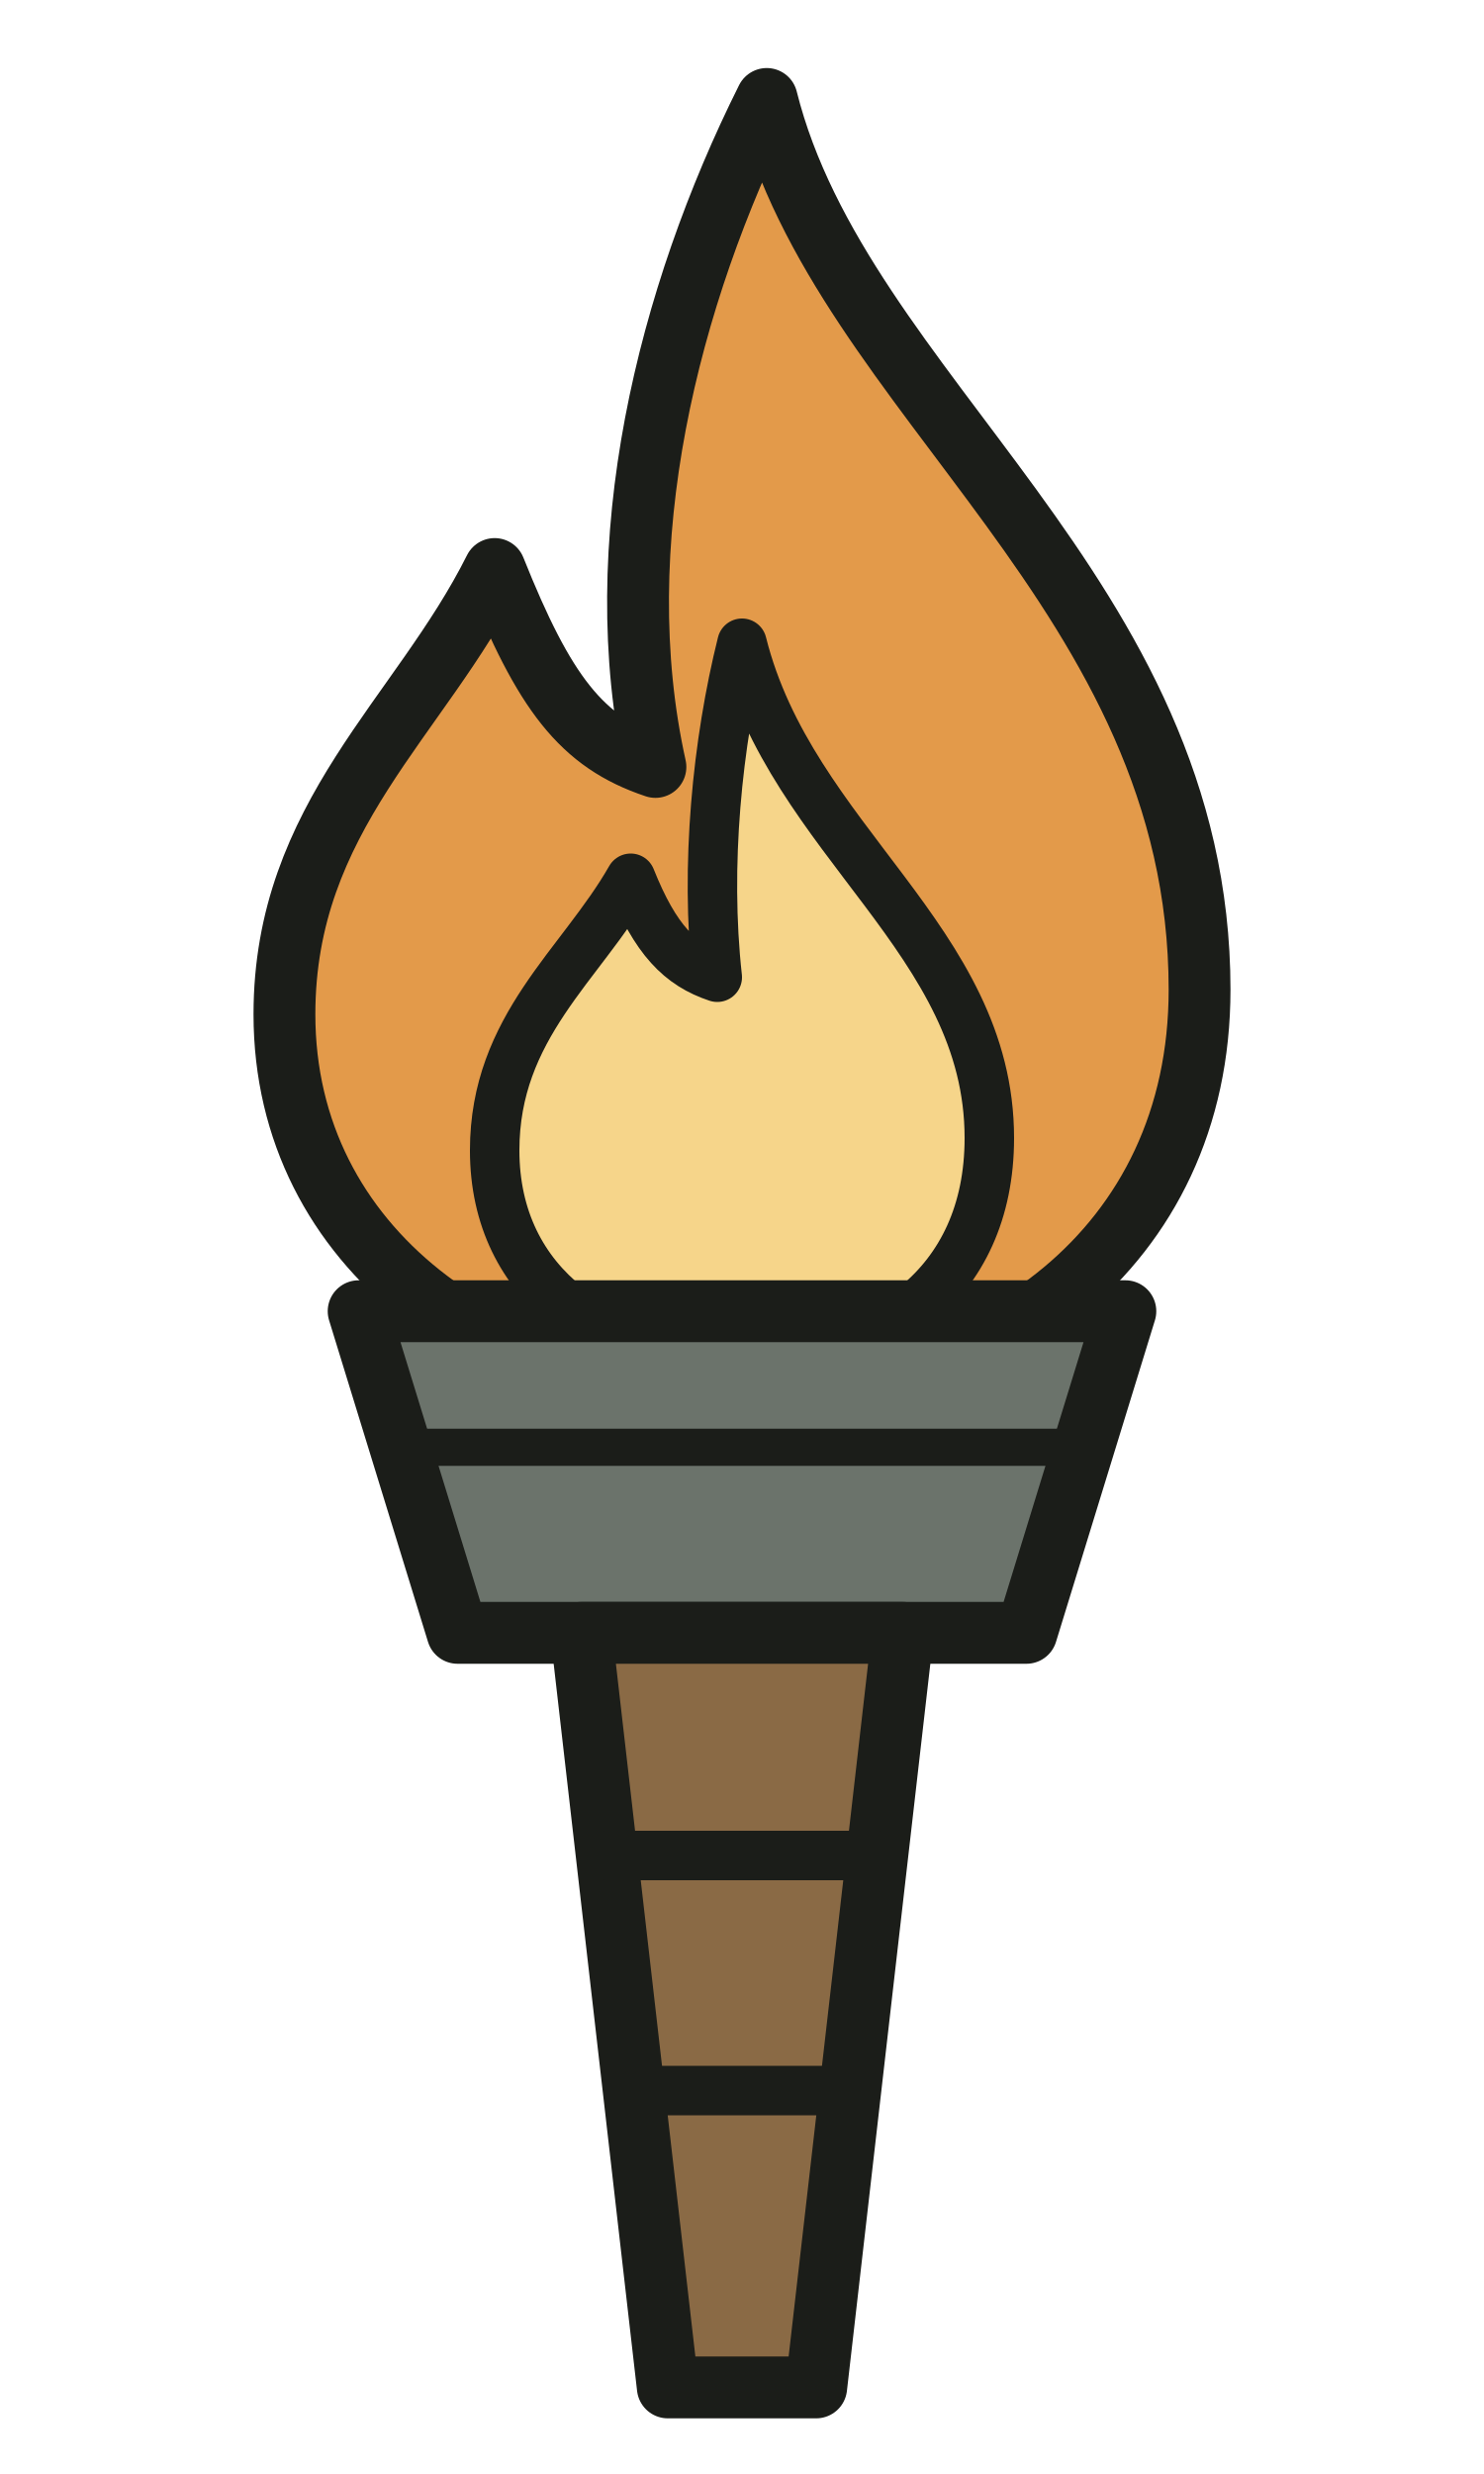
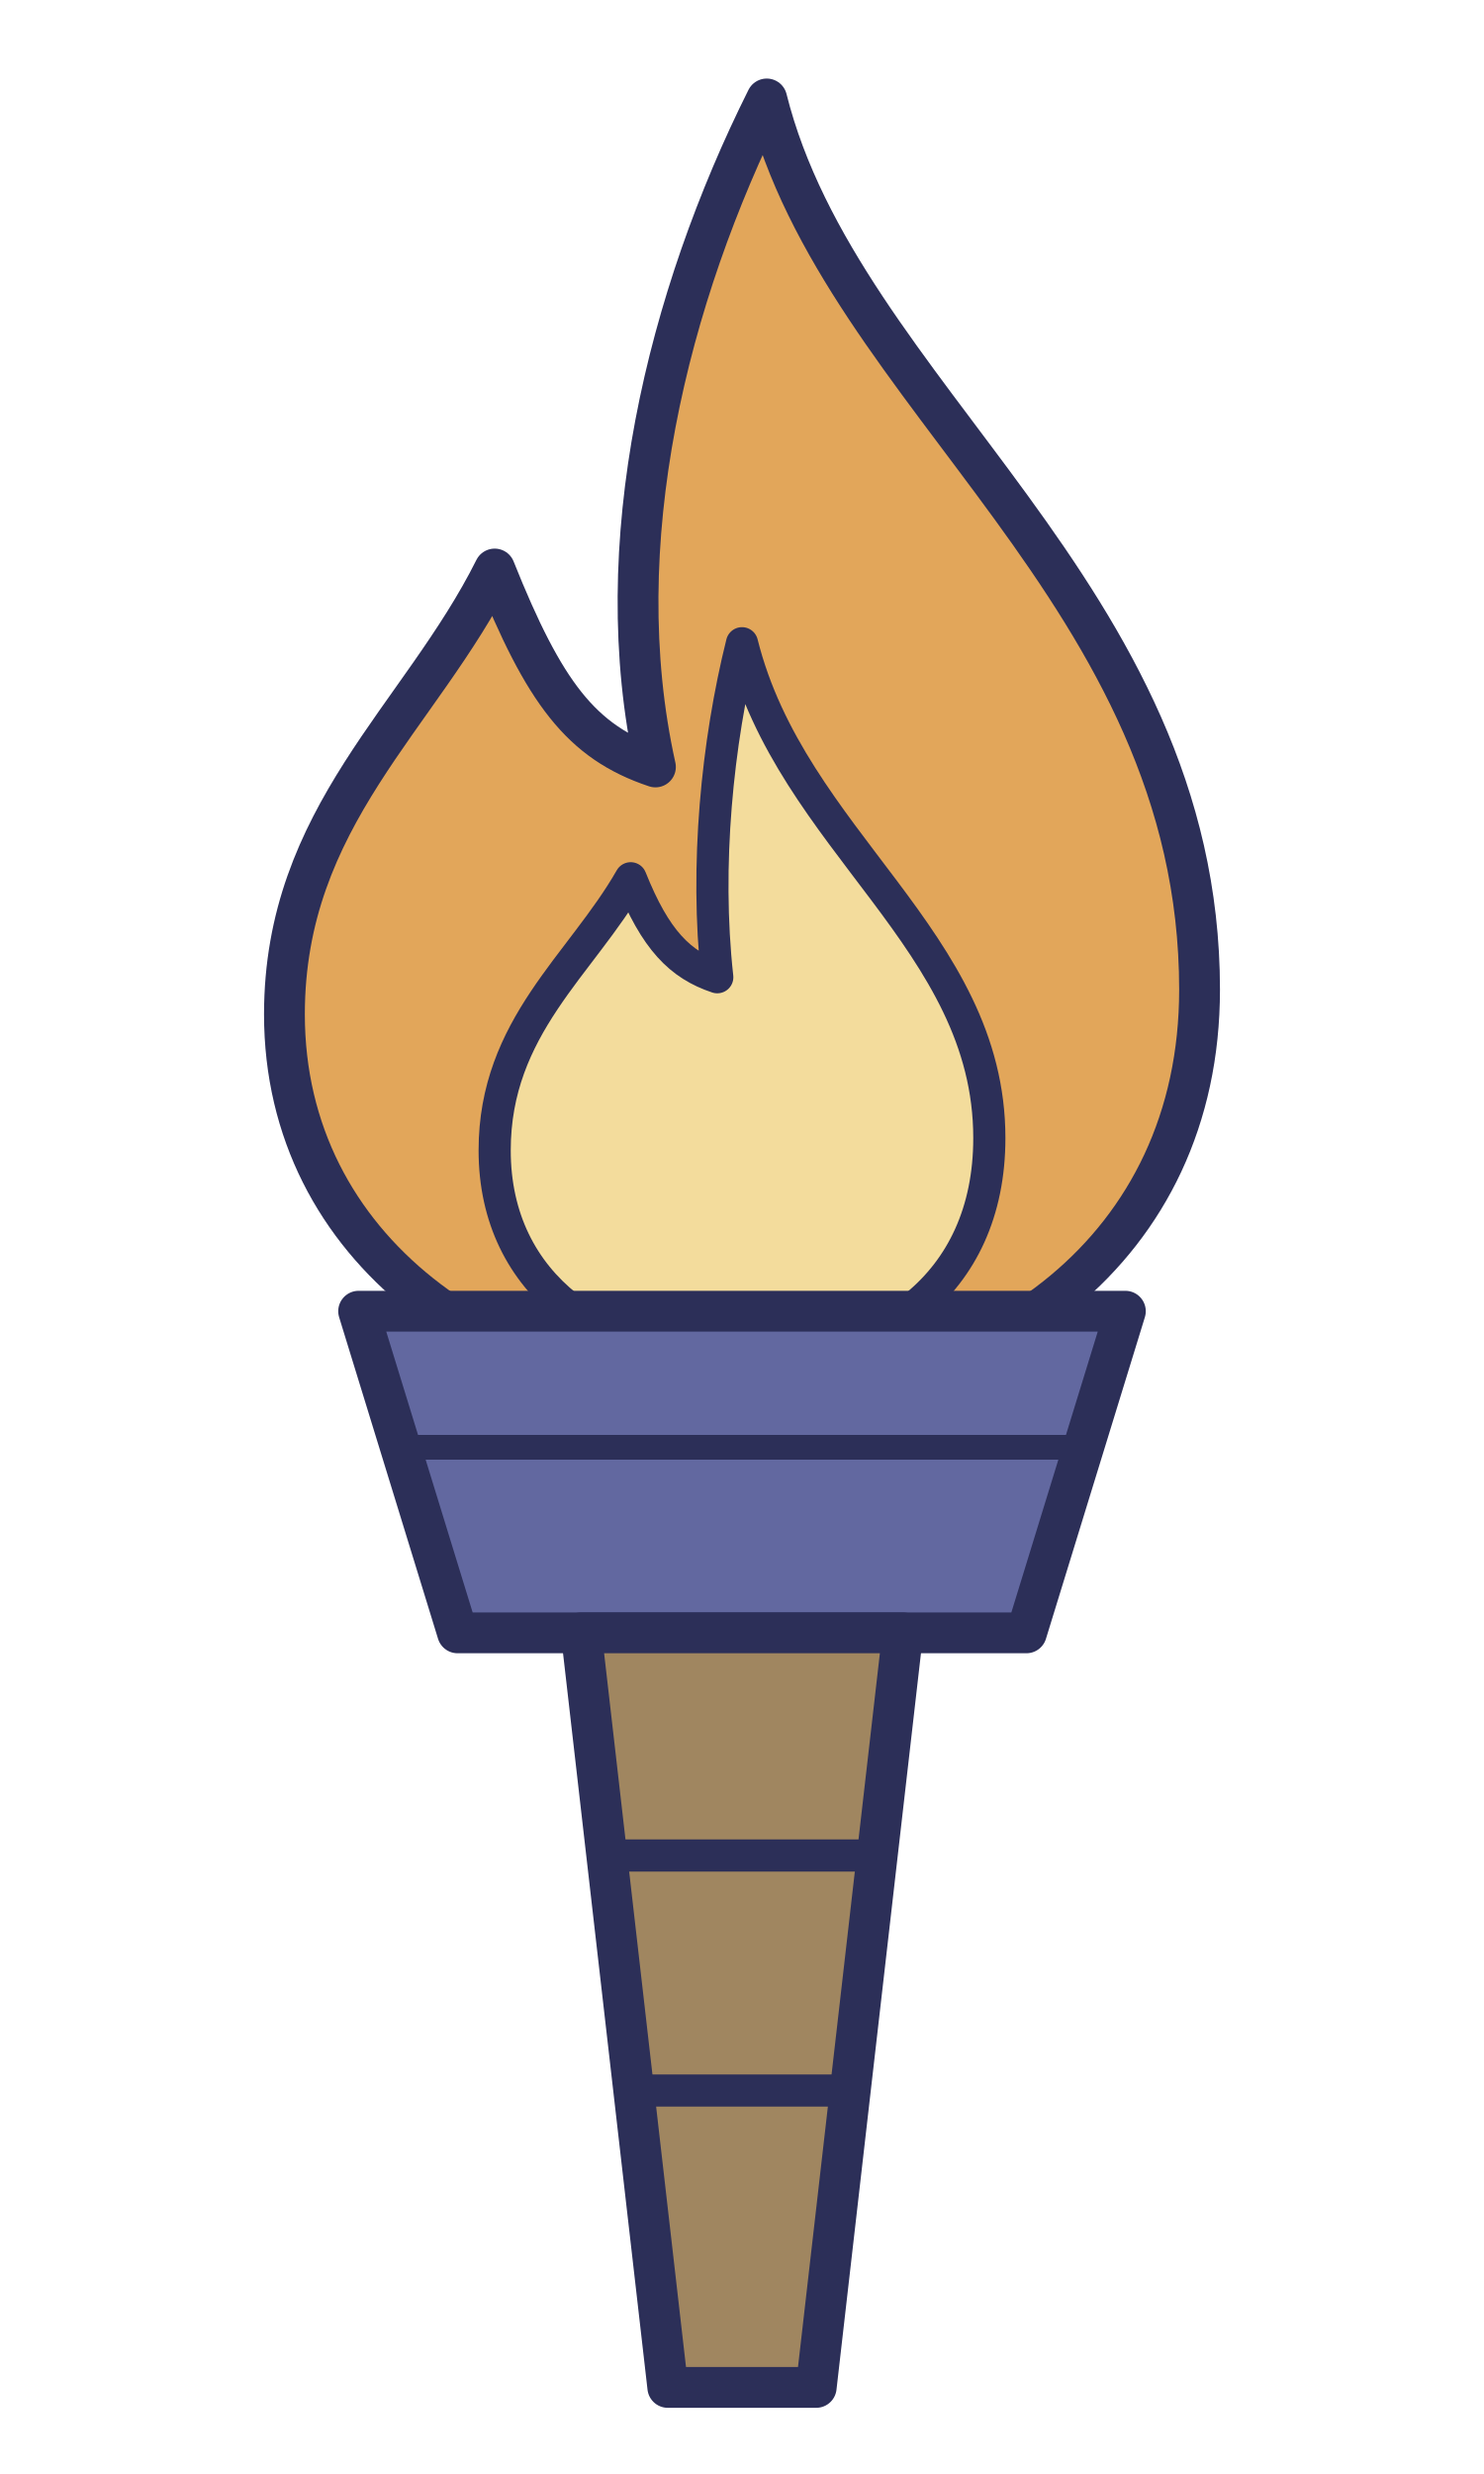
<svg xmlns="http://www.w3.org/2000/svg" viewBox="0 0 120 200">
-   <g stroke="#1B1D19" stroke-width="5" stroke-linejoin="round" stroke-linecap="round">
-     <path d="M62 8 C68 32 97 48 97 80 C97 101 80 113 60 113 C40 113 23 101 23 82 C23 66 34 58 40 46 C44 56 47 60 53 62 C49 44 54 24 62 8 Z" fill="#E39A4A" />
-     <path d="M60 52 C64 68 80 76 80 92 C80 104 71 110 60 110 C49 110 40 104 40 93 C40 83 47 78 51 71 C53 76 55 78 58 79 C57 70 58 60 60 52 Z" fill="#F6D58A" stroke-width="4" />
-     <path d="M29 106 H91 L83 132 H37 Z" fill="#6B736B" />
-     <path d="M33 117 H87" fill="none" stroke-width="3" />
-     <path d="M47 132 H73 L66 193 H54 Z" fill="#8A6A45" />
-     <path d="M49 150 H71 M51 169 H69" fill="none" stroke-width="4" />
+   <g stroke="#2C2F58" stroke-width="3.3" stroke-linejoin="round" stroke-linecap="round">
+     <path d="M62 8 C68 32 97 48 97 80 C97 101 80 113 60 113 C40 113 23 101 23 82 C23 66 34 58 40 46 C44 56 47 60 53 62 C49 44 54 24 62 8 Z" fill="#E2A65A" />
+     <path d="M60 52 C64 68 80 76 80 92 C80 104 71 110 60 110 C49 110 40 104 40 93 C40 83 47 78 51 71 C53 76 55 78 58 79 C57 70 58 60 60 52 Z" fill="#F3DC9C" stroke-width="2.6" />
+     <path d="M29 106 H91 L83 132 H37 Z" fill="#6268A0" />
+     <path d="M33 117 H87" fill="none" stroke-width="2" />
+     <path d="M47 132 H73 L66 193 H54 Z" fill="#A08660" />
+     <path d="M49 150 H71 M51 169 H69" fill="none" stroke-width="2.6" />
  </g>
</svg>
